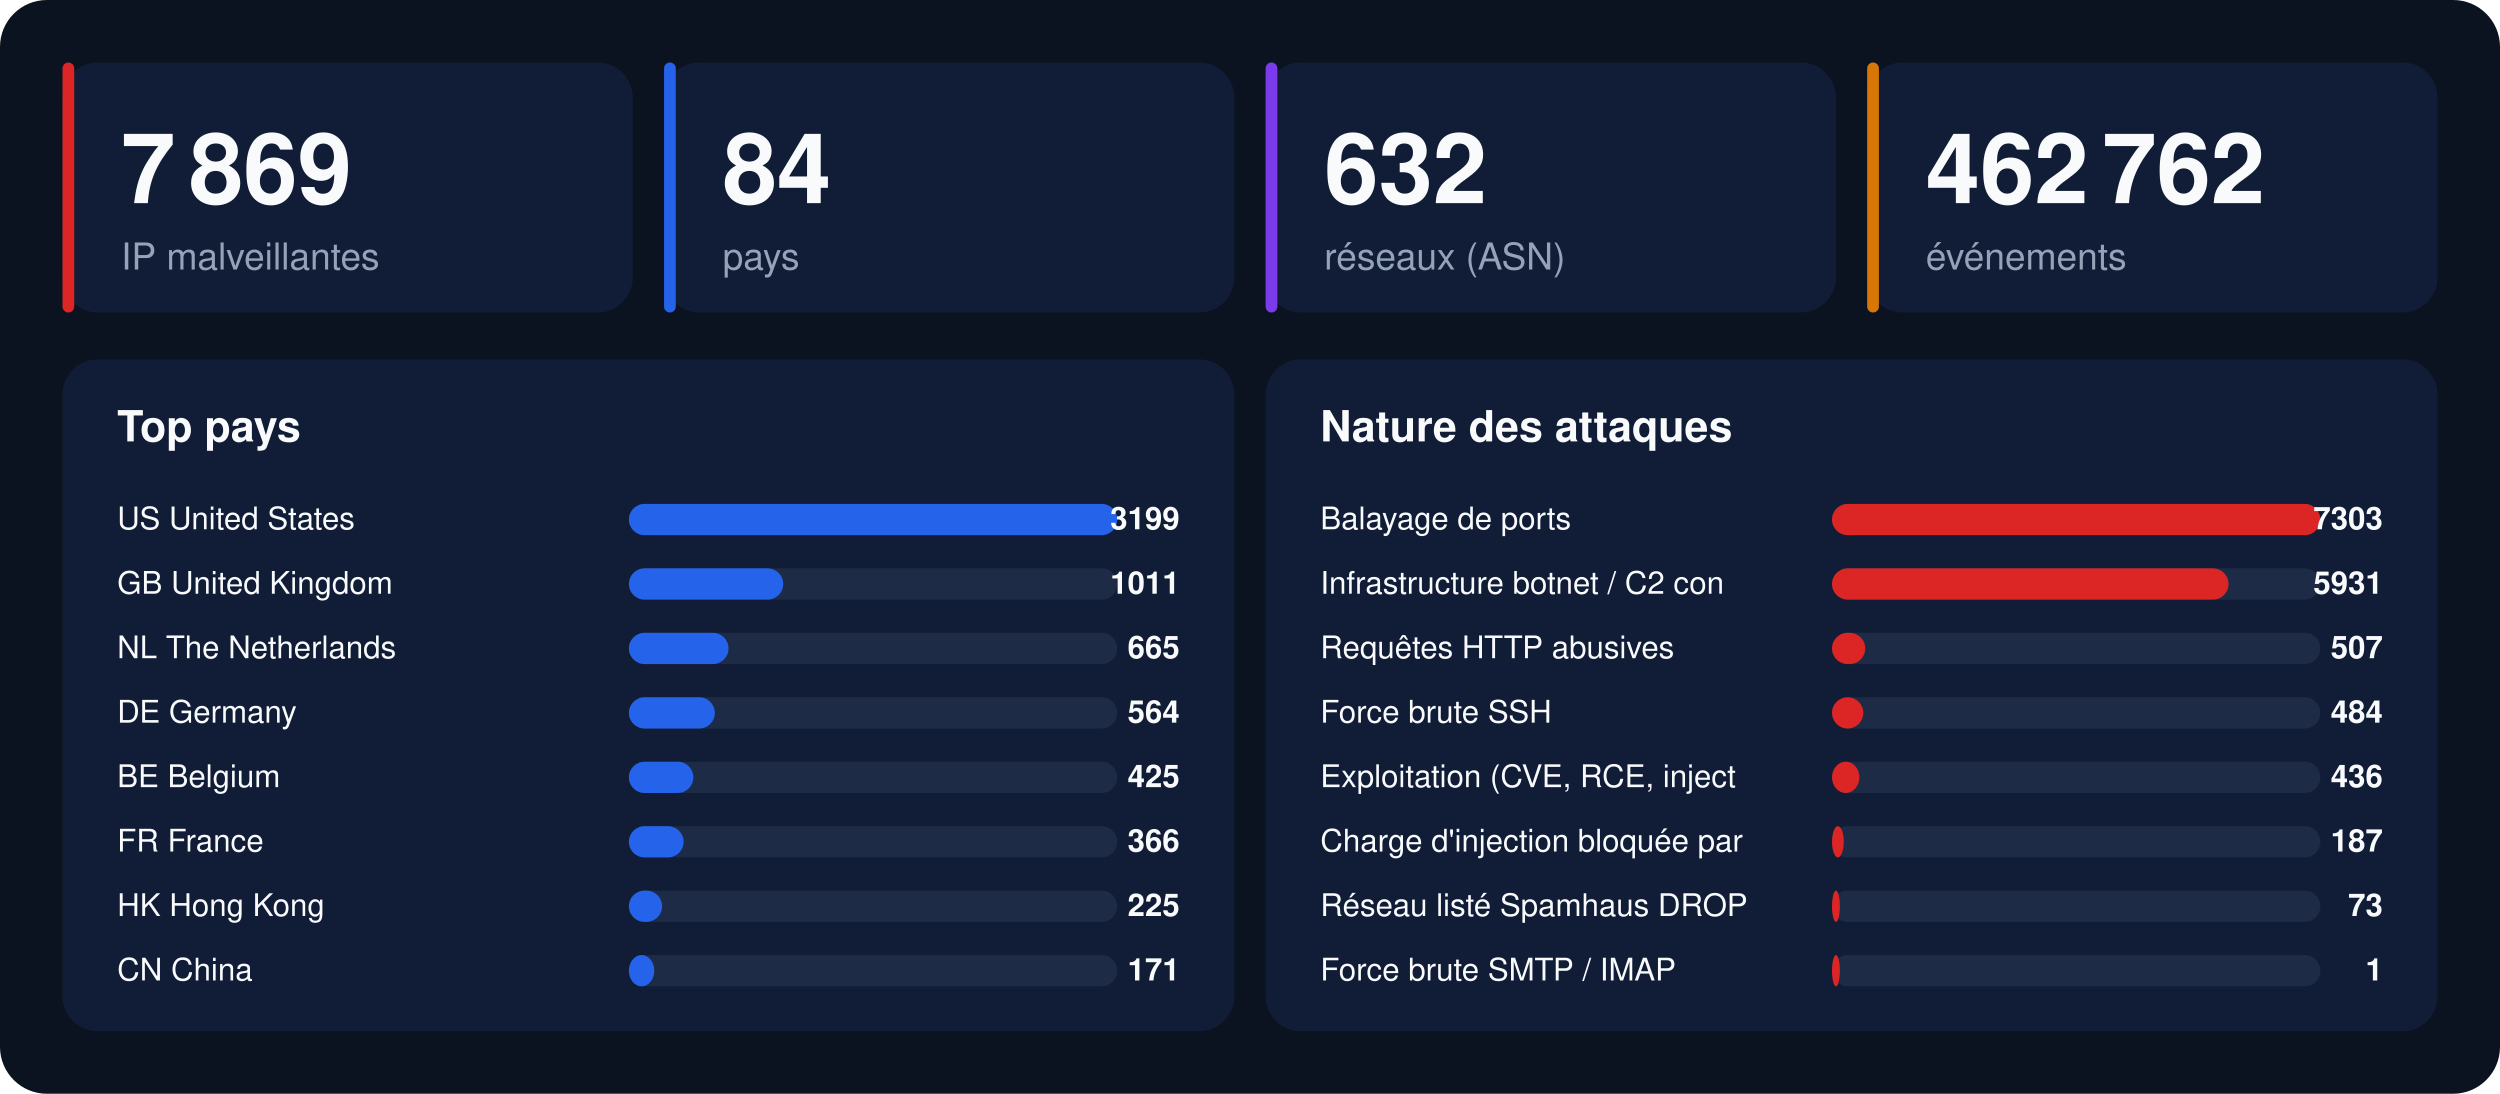
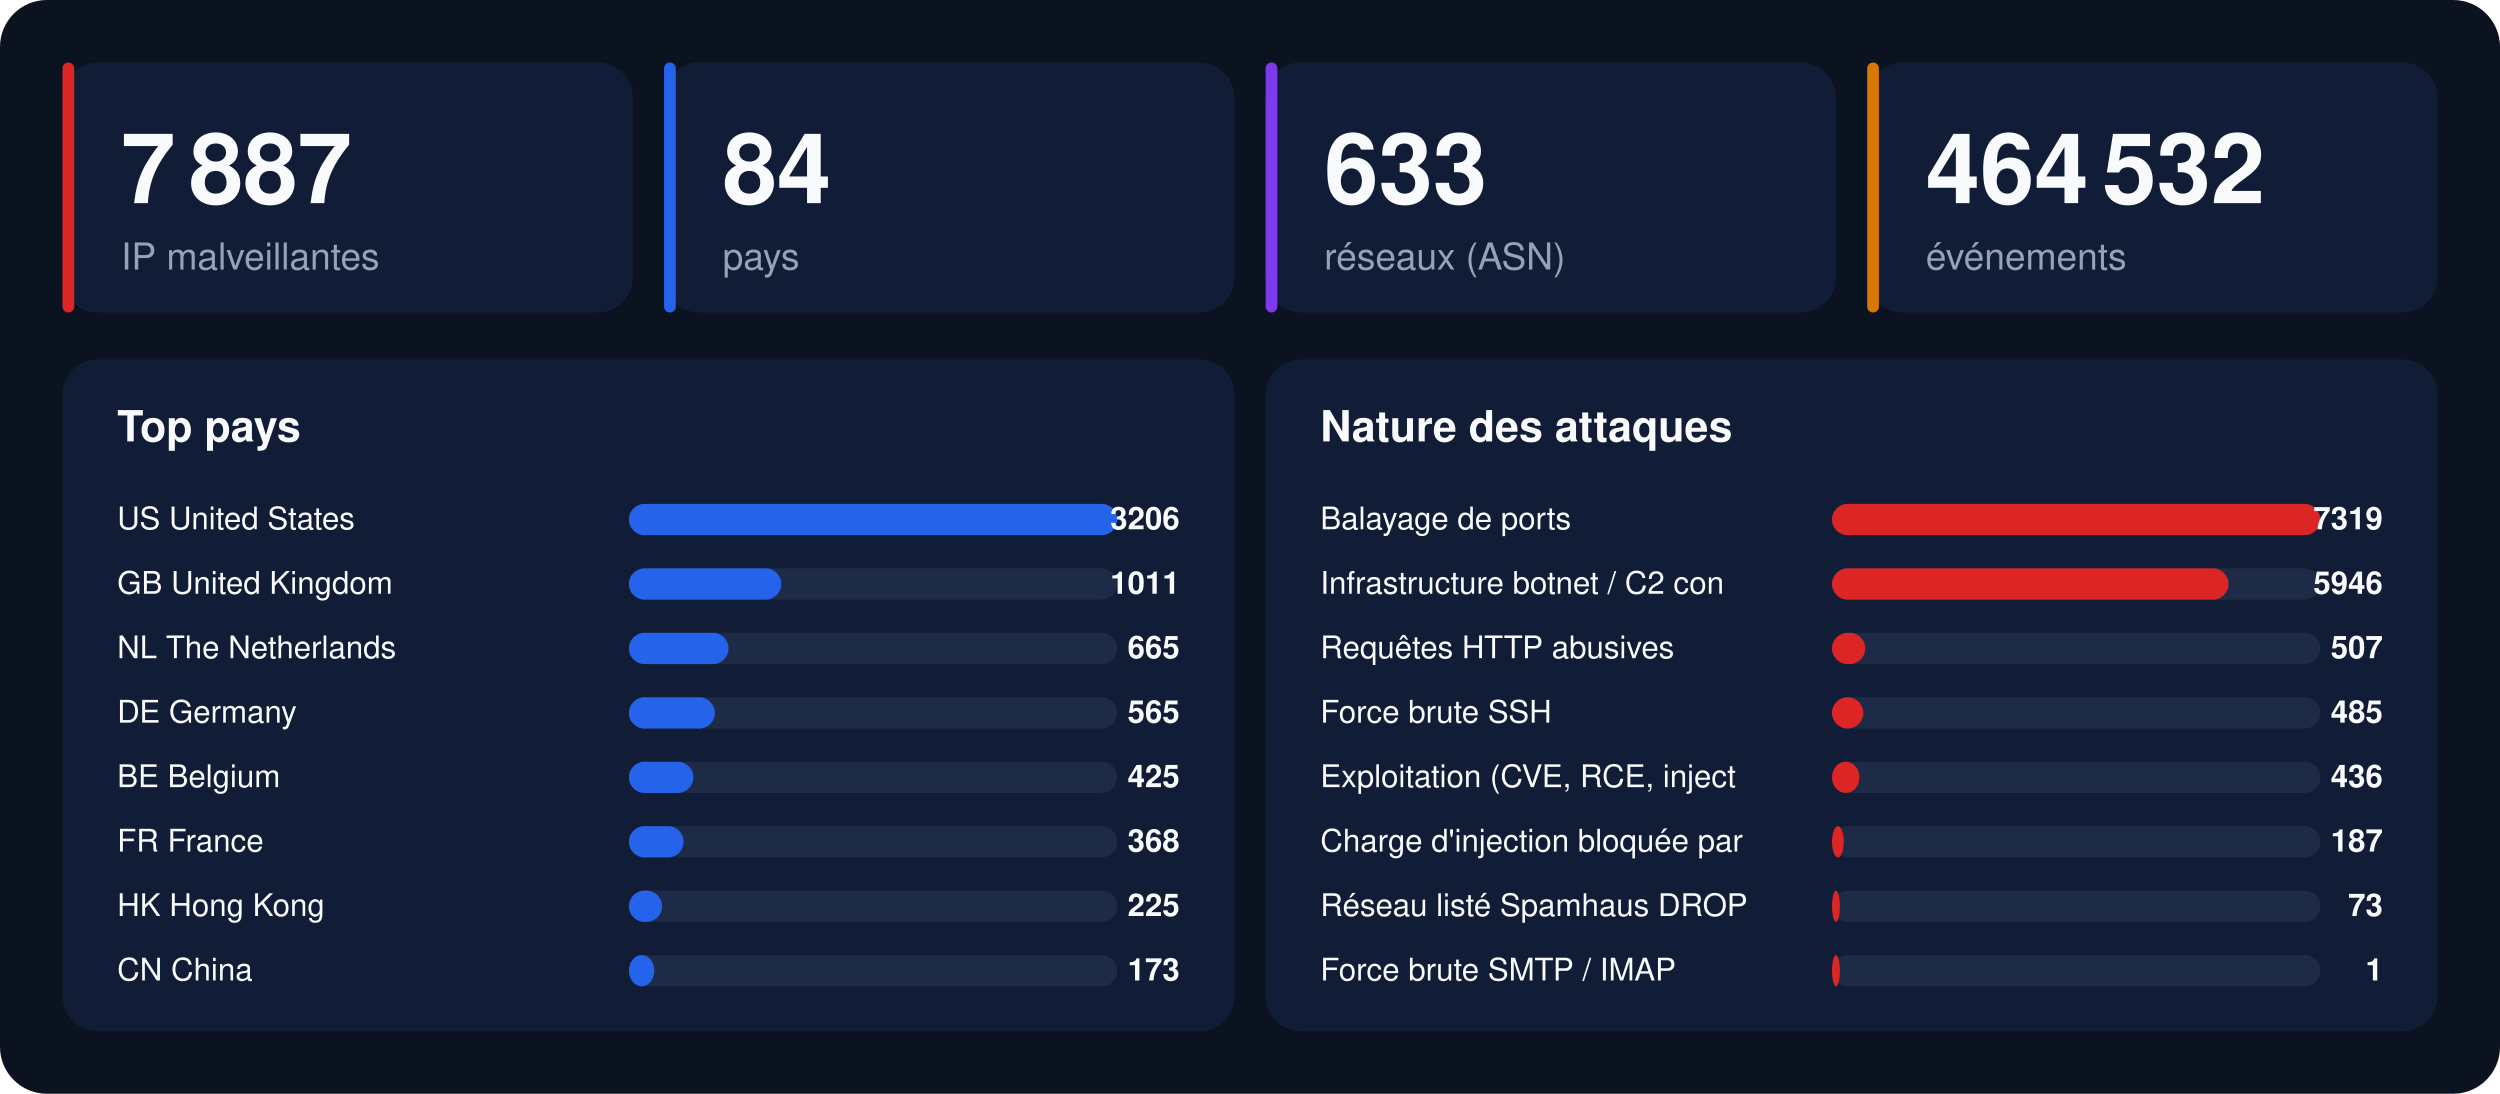
<svg xmlns="http://www.w3.org/2000/svg" width="1280" height="560" viewBox="0 0 1280 560" font-family="-apple-system,BlinkMacSystemFont,'Segoe UI',Helvetica,Arial,sans-serif">
  <rect width="1280" height="560" rx="24" fill="#0b1220" />
  <rect x="32" y="32" width="292" height="128" rx="18" fill="#111d36" />
  <rect x="32" y="32" width="6" height="128" rx="3" fill="#dc2626" />
-   <text x="62" y="104" font-size="50" font-weight="800" fill="#f8fafc">7 869</text>
+   <text x="62" y="104" font-size="50" font-weight="800" fill="#f8fafc">7 887</text>
  <text x="62" y="138" font-size="19" fill="#94a3b8">IP malveillantes</text>
  <rect x="340" y="32" width="292" height="128" rx="18" fill="#111d36" />
  <rect x="340" y="32" width="6" height="128" rx="3" fill="#2563eb" />
  <text x="370" y="104" font-size="50" font-weight="800" fill="#f8fafc">84</text>
  <text x="370" y="138" font-size="19" fill="#94a3b8">pays</text>
  <rect x="648" y="32" width="292" height="128" rx="18" fill="#111d36" />
  <rect x="648" y="32" width="6" height="128" rx="3" fill="#7c3aed" />
-   <text x="678" y="104" font-size="50" font-weight="800" fill="#f8fafc">632</text>
+   <text x="678" y="104" font-size="50" font-weight="800" fill="#f8fafc">633</text>
  <text x="678" y="138" font-size="19" fill="#94a3b8">réseaux (ASN)</text>
  <rect x="956" y="32" width="292" height="128" rx="18" fill="#111d36" />
  <rect x="956" y="32" width="6" height="128" rx="3" fill="#d97706" />
-   <text x="986" y="104" font-size="50" font-weight="800" fill="#f8fafc">462 762</text>
+   <text x="986" y="104" font-size="50" font-weight="800" fill="#f8fafc">464 532</text>
  <text x="986" y="138" font-size="19" fill="#94a3b8">événements</text>
  <rect x="32" y="184" width="600" height="344" rx="18" fill="#111d36" />
  <text x="60" y="226" font-size="22" font-weight="700" fill="#f8fafc">Top pays</text>
  <text x="60" y="271" font-size="16" fill="#f8fafc">US  United States</text>
  <rect x="322" y="258" width="250" height="16" rx="8" fill="#1e2b47" />
  <rect x="322" y="258" width="250" height="16" rx="8" fill="#2563eb" />
-   <text x="604" y="271" font-size="16" font-weight="700" text-anchor="end" fill="#f8fafc">3199</text>
+   <text x="604" y="271" font-size="16" font-weight="700" text-anchor="end" fill="#f8fafc">3206</text>
  <text x="60" y="304" font-size="16" fill="#f8fafc">GB  United Kingdom</text>
  <rect x="322" y="291" width="250" height="16" rx="8" fill="#1e2b47" />
-   <rect x="322" y="291" width="79" height="16" rx="8" fill="#2563eb" />
+   <rect x="322" y="291" width="78" height="16" rx="8" fill="#2563eb" />
  <text x="604" y="304" font-size="16" font-weight="700" text-anchor="end" fill="#f8fafc">1011</text>
  <text x="60" y="337" font-size="16" fill="#f8fafc">NL  The Netherlands</text>
  <rect x="322" y="324" width="250" height="16" rx="8" fill="#1e2b47" />
  <rect x="322" y="324" width="51" height="16" rx="8" fill="#2563eb" />
  <text x="604" y="337" font-size="16" font-weight="700" text-anchor="end" fill="#f8fafc">665</text>
  <text x="60" y="370" font-size="16" fill="#f8fafc">DE  Germany</text>
  <rect x="322" y="357" width="250" height="16" rx="8" fill="#1e2b47" />
  <rect x="322" y="357" width="44" height="16" rx="8" fill="#2563eb" />
-   <text x="604" y="370" font-size="16" font-weight="700" text-anchor="end" fill="#f8fafc">564</text>
+   <text x="604" y="370" font-size="16" font-weight="700" text-anchor="end" fill="#f8fafc">565</text>
  <text x="60" y="403" font-size="16" fill="#f8fafc">BE  Belgium</text>
  <rect x="322" y="390" width="250" height="16" rx="8" fill="#1e2b47" />
  <rect x="322" y="390" width="33" height="16" rx="8" fill="#2563eb" />
  <text x="604" y="403" font-size="16" font-weight="700" text-anchor="end" fill="#f8fafc">425</text>
  <text x="60" y="436" font-size="16" fill="#f8fafc">FR  France</text>
  <rect x="322" y="423" width="250" height="16" rx="8" fill="#1e2b47" />
  <rect x="322" y="423" width="28" height="16" rx="8" fill="#2563eb" />
-   <text x="604" y="436" font-size="16" font-weight="700" text-anchor="end" fill="#f8fafc">366</text>
+   <text x="604" y="436" font-size="16" font-weight="700" text-anchor="end" fill="#f8fafc">368</text>
  <text x="60" y="469" font-size="16" fill="#f8fafc">HK  Hong Kong</text>
  <rect x="322" y="456" width="250" height="16" rx="8" fill="#1e2b47" />
  <rect x="322" y="456" width="17" height="16" rx="8" fill="#2563eb" />
  <text x="604" y="469" font-size="16" font-weight="700" text-anchor="end" fill="#f8fafc">225</text>
  <text x="60" y="502" font-size="16" fill="#f8fafc">CN  China</text>
  <rect x="322" y="489" width="250" height="16" rx="8" fill="#1e2b47" />
  <rect x="322" y="489" width="13" height="16" rx="8" fill="#2563eb" />
-   <text x="604" y="502" font-size="16" font-weight="700" text-anchor="end" fill="#f8fafc">171</text>
+   <text x="604" y="502" font-size="16" font-weight="700" text-anchor="end" fill="#f8fafc">173</text>
  <rect x="648" y="184" width="600" height="344" rx="18" fill="#111d36" />
  <text x="676" y="226" font-size="22" font-weight="700" fill="#f8fafc">Nature des attaques</text>
  <text x="676" y="271" font-size="16" fill="#f8fafc">Balayage de ports</text>
  <rect x="938" y="258" width="250" height="16" rx="8" fill="#1e2b47" />
  <rect x="938" y="258" width="250" height="16" rx="8" fill="#dc2626" />
-   <text x="1220" y="271" font-size="16" font-weight="700" text-anchor="end" fill="#f8fafc">7303</text>
+   <text x="1220" y="271" font-size="16" font-weight="700" text-anchor="end" fill="#f8fafc">7319</text>
  <text x="676" y="304" font-size="16" fill="#f8fafc">Infrastructure botnet / C2 con</text>
  <rect x="938" y="291" width="250" height="16" rx="8" fill="#1e2b47" />
  <rect x="938" y="291" width="203" height="16" rx="8" fill="#dc2626" />
-   <text x="1220" y="304" font-size="16" font-weight="700" text-anchor="end" fill="#f8fafc">5931</text>
+   <text x="1220" y="304" font-size="16" font-weight="700" text-anchor="end" fill="#f8fafc">5946</text>
  <text x="676" y="337" font-size="16" fill="#f8fafc">Requêtes HTTP abusives</text>
  <rect x="938" y="324" width="250" height="16" rx="8" fill="#1e2b47" />
  <rect x="938" y="324" width="17" height="16" rx="8" fill="#dc2626" />
  <text x="1220" y="337" font-size="16" font-weight="700" text-anchor="end" fill="#f8fafc">507</text>
  <text x="676" y="370" font-size="16" fill="#f8fafc">Force brute SSH</text>
  <rect x="938" y="357" width="250" height="16" rx="8" fill="#1e2b47" />
  <rect x="938" y="357" width="16" height="16" rx="8" fill="#dc2626" />
-   <text x="1220" y="370" font-size="16" font-weight="700" text-anchor="end" fill="#f8fafc">484</text>
+   <text x="1220" y="370" font-size="16" font-weight="700" text-anchor="end" fill="#f8fafc">485</text>
  <text x="676" y="403" font-size="16" fill="#f8fafc">Exploitation (CVE, RCE, inject</text>
  <rect x="938" y="390" width="250" height="16" rx="8" fill="#1e2b47" />
  <rect x="938" y="390" width="14" height="16" rx="8" fill="#dc2626" />
  <text x="1220" y="403" font-size="16" font-weight="700" text-anchor="end" fill="#f8fafc">436</text>
  <text x="676" y="436" font-size="16" fill="#f8fafc">Charge d'injection bloquée par</text>
  <rect x="938" y="423" width="250" height="16" rx="8" fill="#1e2b47" />
  <rect x="938" y="423" width="6" height="16" rx="8" fill="#dc2626" />
  <text x="1220" y="436" font-size="16" font-weight="700" text-anchor="end" fill="#f8fafc">187</text>
  <text x="676" y="469" font-size="16" fill="#f8fafc">Réseau listé Spamhaus DROP</text>
  <rect x="938" y="456" width="250" height="16" rx="8" fill="#1e2b47" />
  <rect x="938" y="456" width="4" height="16" rx="8" fill="#dc2626" />
  <text x="1220" y="469" font-size="16" font-weight="700" text-anchor="end" fill="#f8fafc">73</text>
  <text x="676" y="502" font-size="16" fill="#f8fafc">Force brute SMTP / IMAP</text>
  <rect x="938" y="489" width="250" height="16" rx="8" fill="#1e2b47" />
  <rect x="938" y="489" width="4" height="16" rx="8" fill="#dc2626" />
  <text x="1220" y="502" font-size="16" font-weight="700" text-anchor="end" fill="#f8fafc">1</text>
</svg>
